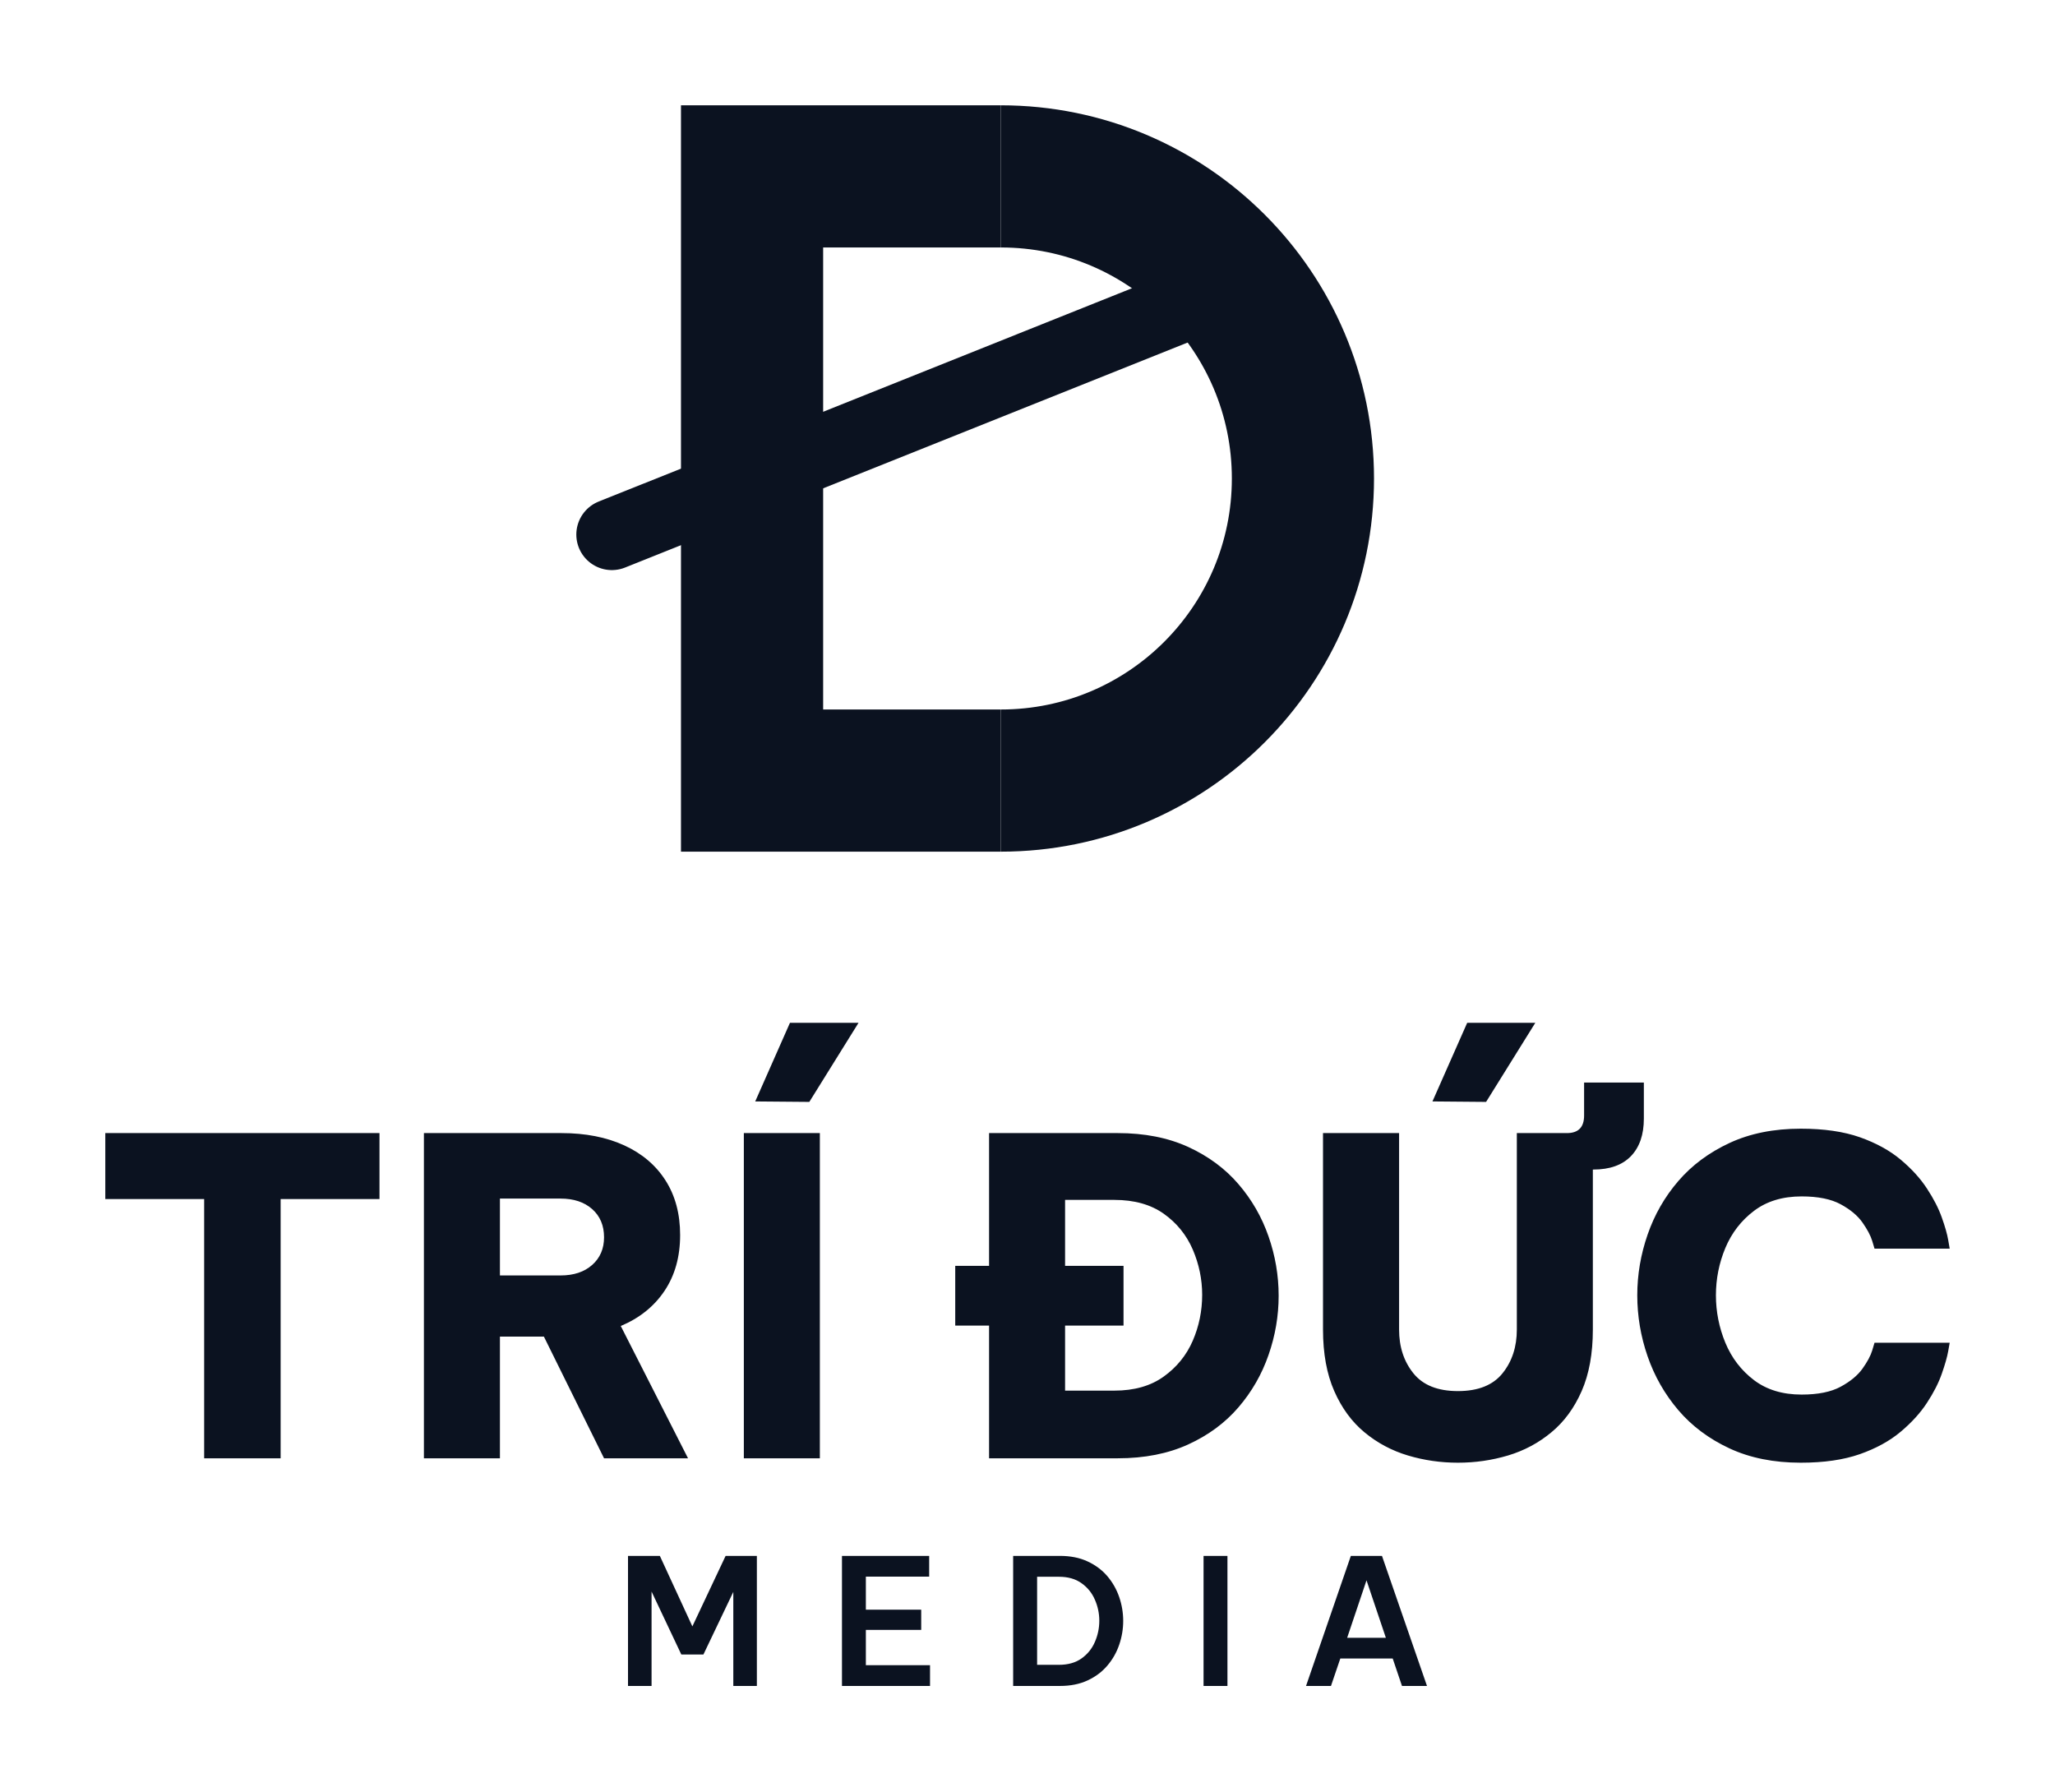
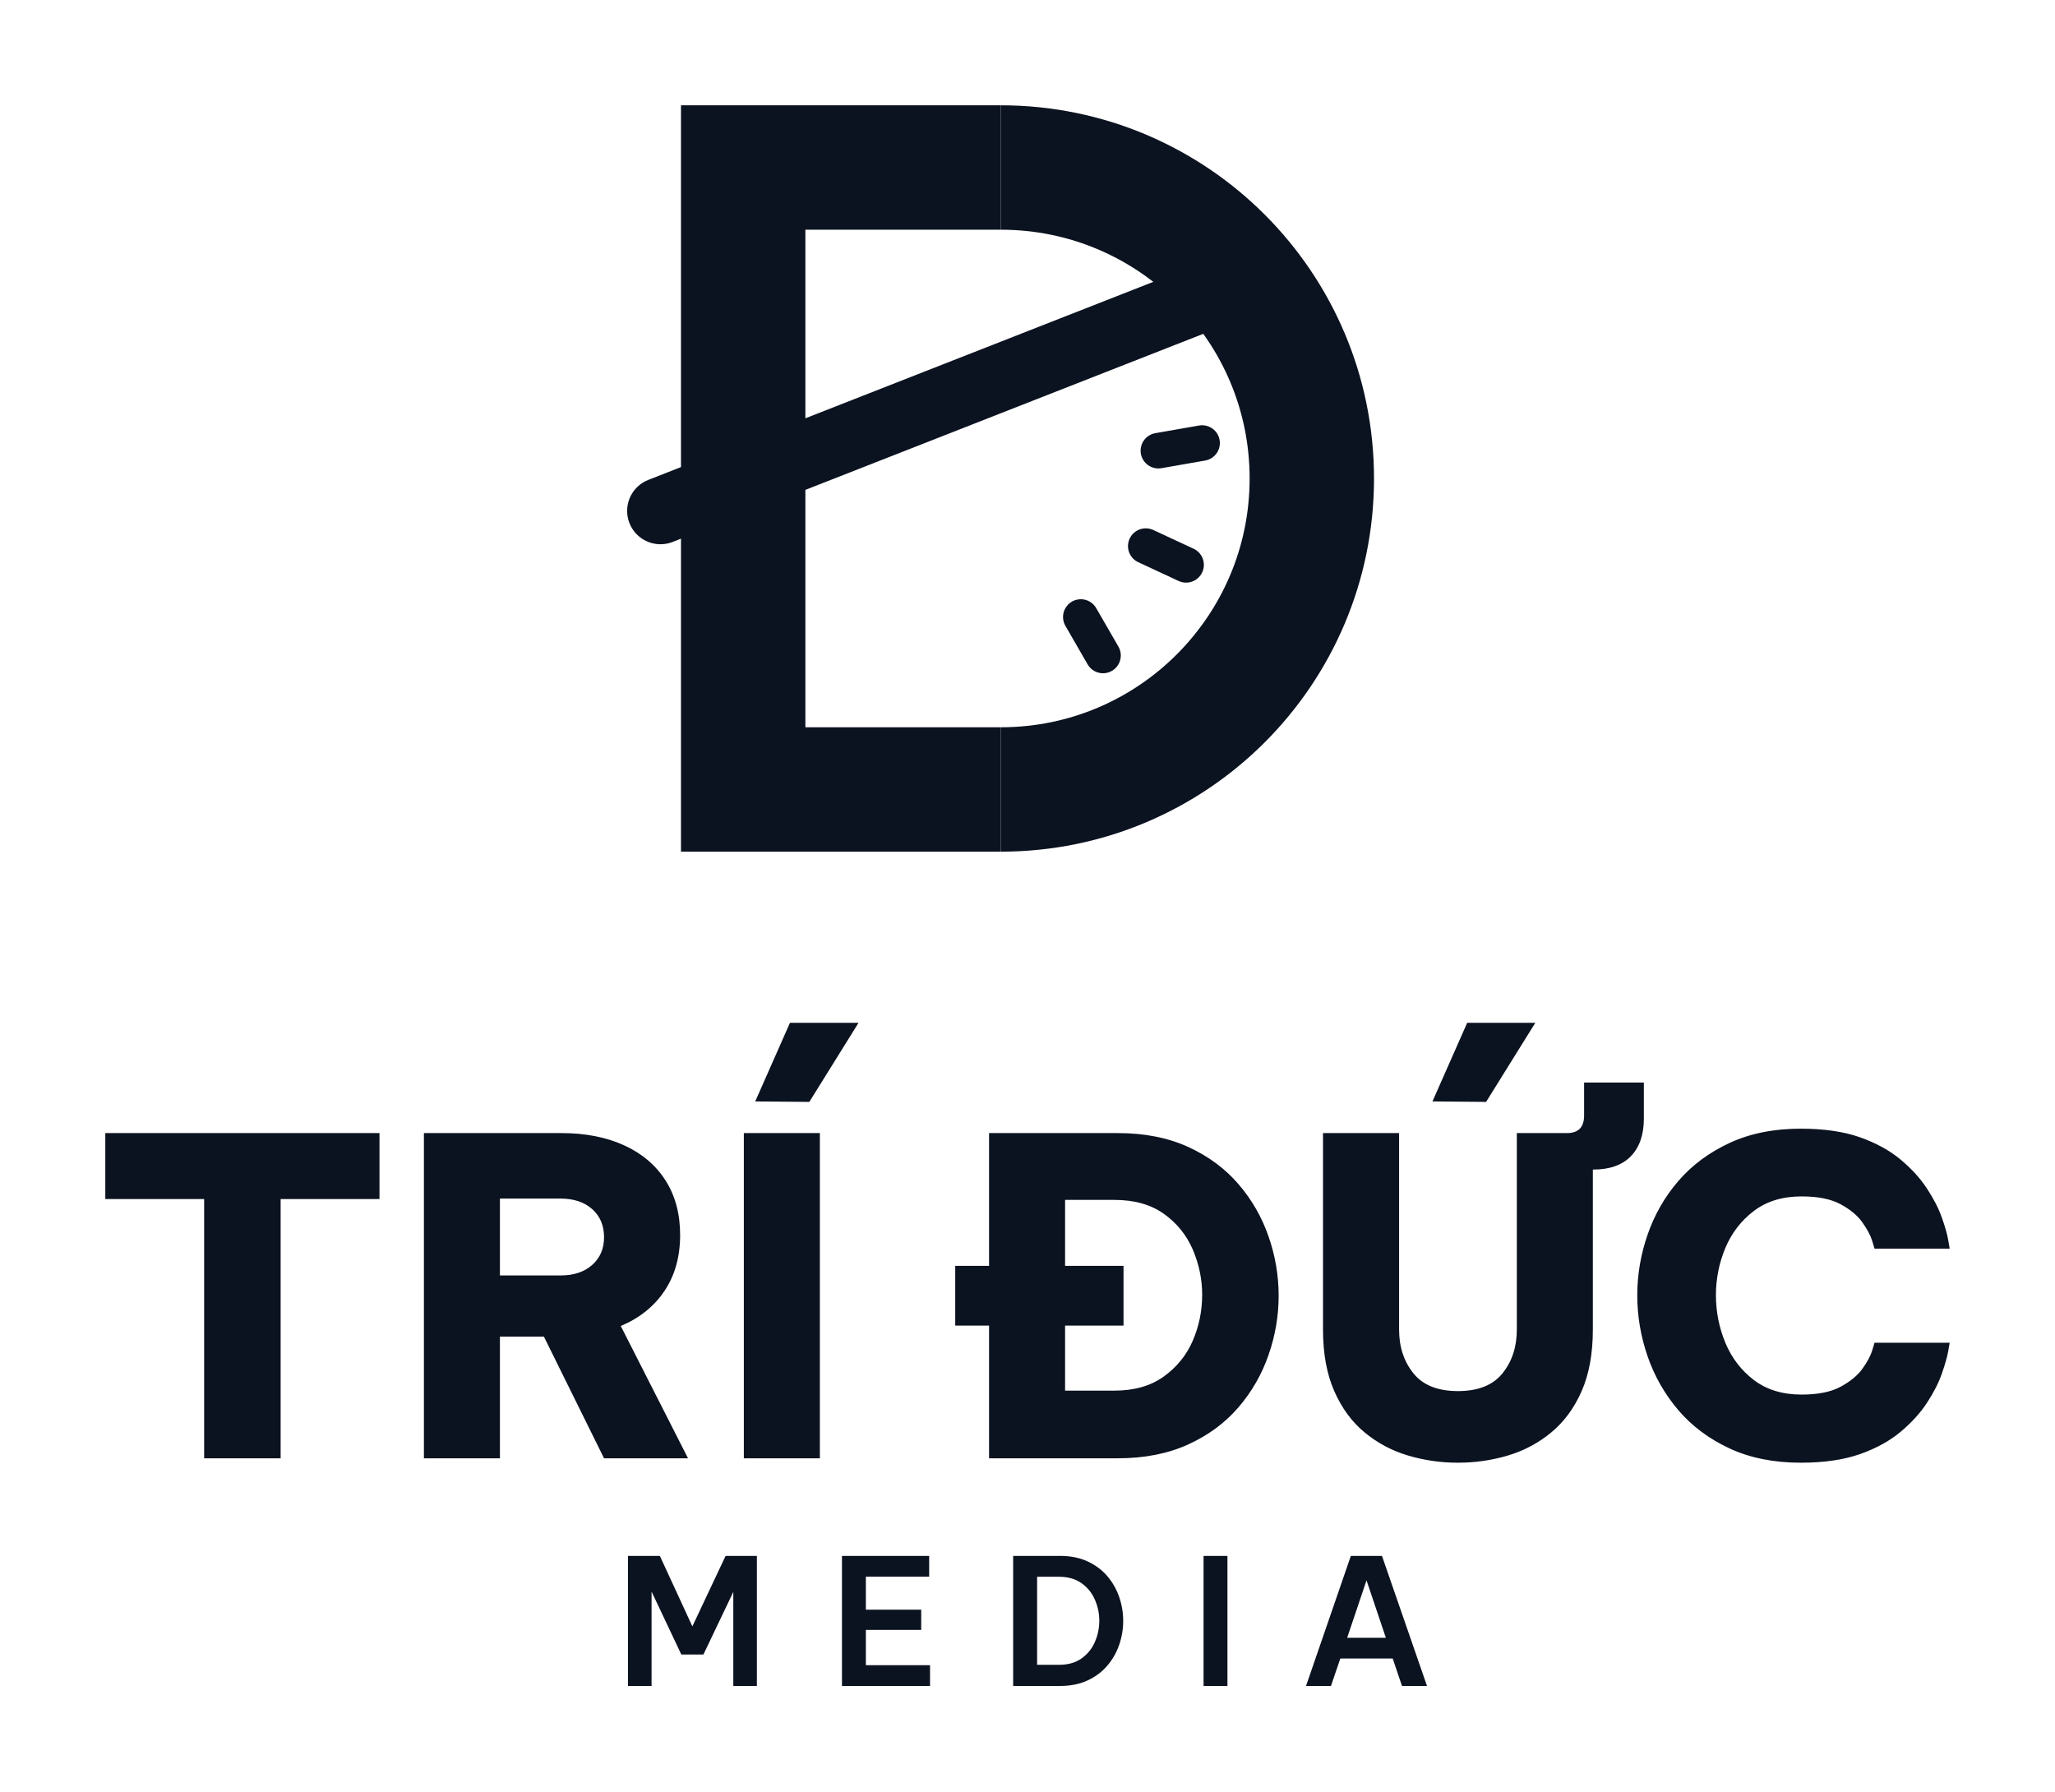
<svg xmlns="http://www.w3.org/2000/svg" viewBox="-95.12 -12.7 312.24 272.16" role="img" aria-label="Trí Đức Media">
  <g transform="translate(61 60) scale(1.35) translate(-61 -60)">
-     <path fill="#0B1220" d="M22 18H58V34H38V86H58V102H22Z" />
-     <path fill="none" stroke="#0B1220" stroke-width="16" d="M58 26A34 34 0 0 1 58 94" />
-     <path fill="none" stroke="#0B1220" stroke-width="8" stroke-linecap="round" d="M14.22 66.31L80 40" />
+     <path fill="#0B1220" d="M22 18H58V32H36V88H58V102H22Z" />
+     <path fill="none" stroke="#0B1220" stroke-width="14" d="M58 25A35 35 0 0 1 58 95" />
+     <path fill="none" stroke="#0B1220" stroke-width="4" stroke-linecap="round" d="M75.73 56.87L80.65 56.01M74.31 67.61L78.85 69.72M67 75.59L69.5 79.92" />
+     <path fill="none" stroke="#0B1220" stroke-width="7.5" stroke-linecap="round" d="M19.69 63.65L80 40" />
  </g>
  <path fill="#0B1220" d="M-52.48 208.87L-64.10 208.87L-64.10 169.48L-79.12 169.48L-79.12 159.46L-37.46 159.46L-37.46 169.48L-52.48 169.48L-52.48 208.87ZM-19.16 208.87L-30.71 208.87L-30.71 159.46L-9.81 159.46Q-4.34 159.46-0.26 161.33Q3.81 163.20 6.01 166.67Q8.22 170.14 8.22 174.95L8.22 174.95Q8.22 179.89 5.85 183.43Q3.48 186.97-0.80 188.77L-0.80 188.77L9.42 208.87L-3.34 208.87L-12.48 190.38L-19.16 190.38L-19.16 208.87ZM-9.95 169.41L-9.95 169.41L-19.16 169.41L-19.16 181.09L-9.95 181.09Q-6.94 181.09-5.14 179.49Q-3.34 177.89-3.34 175.29L-3.34 175.29Q-3.34 172.61-5.14 171.01Q-6.94 169.41-9.95 169.41ZM35.33 142.70L27.85 154.72L19.63 154.65L24.91 142.70L35.33 142.70ZM29.45 208.87L17.90 208.87L17.90 159.46L29.45 159.46L29.45 208.87ZM74.72 208.87L55.16 208.87L55.16 188.71L50.02 188.71L50.02 179.63L55.16 179.63L55.16 159.46L74.72 159.46Q80.80 159.46 85.41 161.56Q90.01 163.67 93.05 167.21Q96.09 170.74 97.62 175.15Q99.16 179.56 99.16 184.17L99.16 184.17Q99.16 188.77 97.62 193.18Q96.09 197.59 93.05 201.13Q90.01 204.67 85.41 206.77Q80.80 208.87 74.72 208.87L74.72 208.87ZM75.59 179.63L75.59 188.71L66.71 188.71L66.71 198.59L74.19 198.59Q78.73 198.59 81.70 196.45Q84.67 194.32 86.11 191.01Q87.54 187.70 87.54 184.03L87.54 184.03Q87.54 180.49 86.11 177.15Q84.67 173.82 81.70 171.71Q78.73 169.61 74.19 169.61L74.19 169.61L66.71 169.61L66.71 179.63L75.59 179.63ZM138.16 142.70L130.68 154.72L122.53 154.65L127.81 142.70L138.16 142.70ZM126.40 209.54L126.40 209.54Q122.46 209.54 118.79 208.44Q115.12 207.34 112.21 204.93Q109.31 202.53 107.61 198.66Q105.90 194.78 105.90 189.31L105.90 189.31L105.90 159.46L117.46 159.46L117.46 189.31Q117.46 193.25 119.63 195.95Q121.80 198.66 126.40 198.66L126.40 198.66Q131.01 198.66 133.18 195.95Q135.35 193.25 135.35 189.31L135.35 189.31L135.35 159.46L142.96 159.46Q145.57 159.46 145.57 156.79L145.57 156.79L145.57 151.78L154.65 151.78L154.65 157.26Q154.65 160.93 152.68 162.97Q150.71 165.00 146.97 165.00L146.97 165.00L146.90 165.00L146.90 189.31Q146.90 194.78 145.20 198.66Q143.50 202.53 140.59 204.93Q137.69 207.34 134.02 208.44Q130.34 209.54 126.40 209.54ZM178.49 209.54L178.49 209.54Q172.34 209.54 167.67 207.37Q163.00 205.20 159.89 201.56Q156.79 197.92 155.22 193.38Q153.65 188.84 153.65 184.10L153.65 184.10Q153.65 179.42 155.22 174.88Q156.79 170.34 159.89 166.74Q163.00 163.13 167.67 160.96Q172.34 158.79 178.49 158.79L178.49 158.79Q183.76 158.79 187.47 160.09Q191.17 161.40 193.68 163.50Q196.18 165.60 197.68 167.91Q199.19 170.21 199.92 172.28Q200.66 174.35 200.89 175.69Q201.12 177.02 201.12 177.02L201.12 177.02L189.70 177.02Q189.70 177.02 189.34 175.82Q188.97 174.62 187.87 173.05Q186.77 171.48 184.56 170.28Q182.36 169.08 178.62 169.08L178.62 169.08Q174.28 169.08 171.38 171.28Q168.47 173.48 167.03 176.92Q165.60 180.36 165.60 184.10L165.60 184.10Q165.60 187.84 167.03 191.31Q168.47 194.78 171.38 196.99Q174.28 199.19 178.62 199.19L178.62 199.19Q182.36 199.19 184.56 197.99Q186.77 196.79 187.87 195.25Q188.97 193.71 189.34 192.51Q189.70 191.31 189.70 191.31L189.70 191.31L201.12 191.31Q201.12 191.31 200.89 192.61Q200.66 193.91 199.92 196.02Q199.19 198.12 197.68 200.42Q196.18 202.73 193.68 204.83Q191.17 206.94 187.47 208.24Q183.76 209.54 178.49 209.54Z" />
  <path fill="#0B1220" d="M3.88 243.46L0.30 243.46L0.30 223.70L5.14 223.70L10.08 234.41L15.13 223.70L19.88 223.70L19.88 243.46L16.30 243.46L16.30 229.17L11.76 238.68L8.40 238.68L3.88 229.12L3.88 243.46ZM46.19 243.46L32.81 243.46L32.81 223.70L46.06 223.70L46.06 226.85L36.44 226.85L36.44 231.87L44.85 231.87L44.85 234.94L36.44 234.94L36.44 240.31L46.19 240.31L46.19 243.46ZM65.93 243.46L58.82 243.46L58.82 223.70L65.93 223.70Q68.33 223.70 70.13 224.54Q71.94 225.38 73.14 226.79Q74.34 228.21 74.94 229.97Q75.54 231.73 75.54 233.58L75.54 233.58Q75.54 235.42 74.94 237.18Q74.34 238.95 73.14 240.36Q71.94 241.78 70.13 242.62Q68.33 243.46 65.93 243.46L65.93 243.46ZM65.77 226.87L65.77 226.87L62.46 226.87L62.46 240.25L65.77 240.25Q67.85 240.25 69.21 239.28Q70.58 238.31 71.24 236.77Q71.91 235.23 71.91 233.55L71.91 233.55Q71.91 231.89 71.24 230.36Q70.58 228.82 69.21 227.85Q67.85 226.87 65.77 226.87ZM91.38 243.46L87.75 243.46L87.75 223.70L91.38 223.70L91.38 243.46ZM107.11 243.46L103.32 243.46L110.13 223.70L114.86 223.70L121.70 243.46L117.90 243.46L116.49 239.29L108.53 239.29L107.11 243.46ZM112.51 227.41L109.57 236.14L115.45 236.14L112.51 227.41Z" />
</svg>
